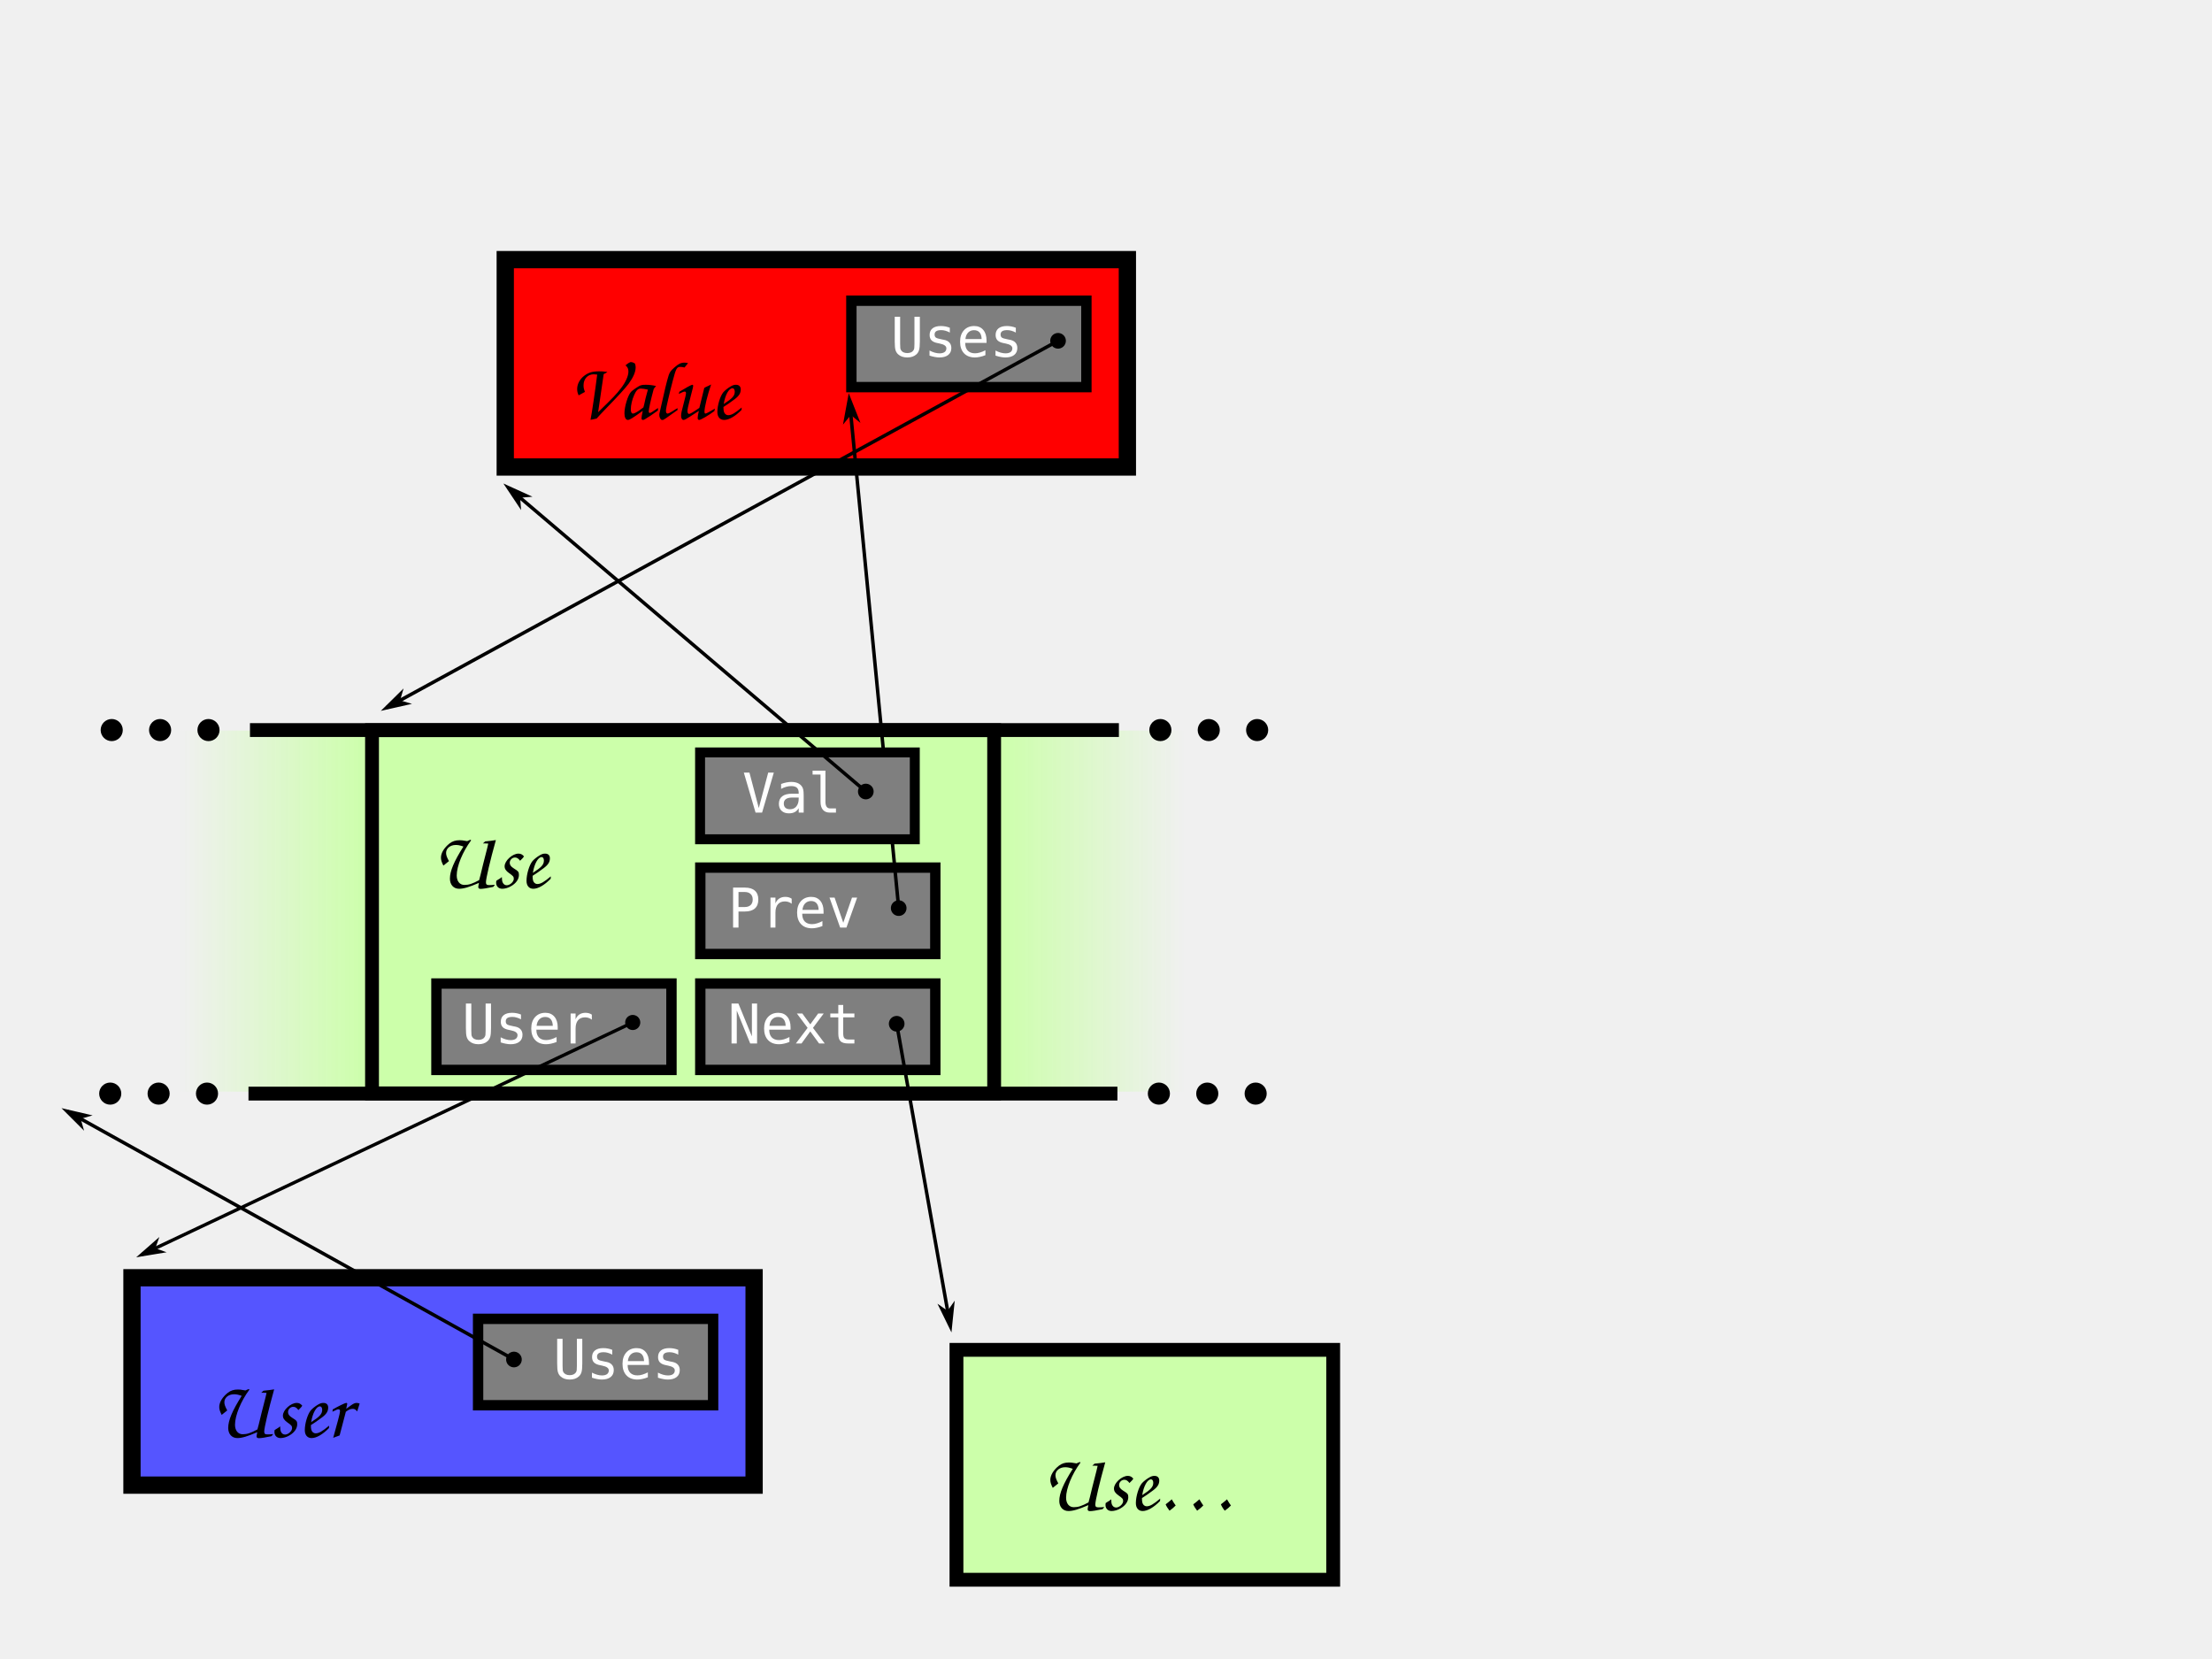
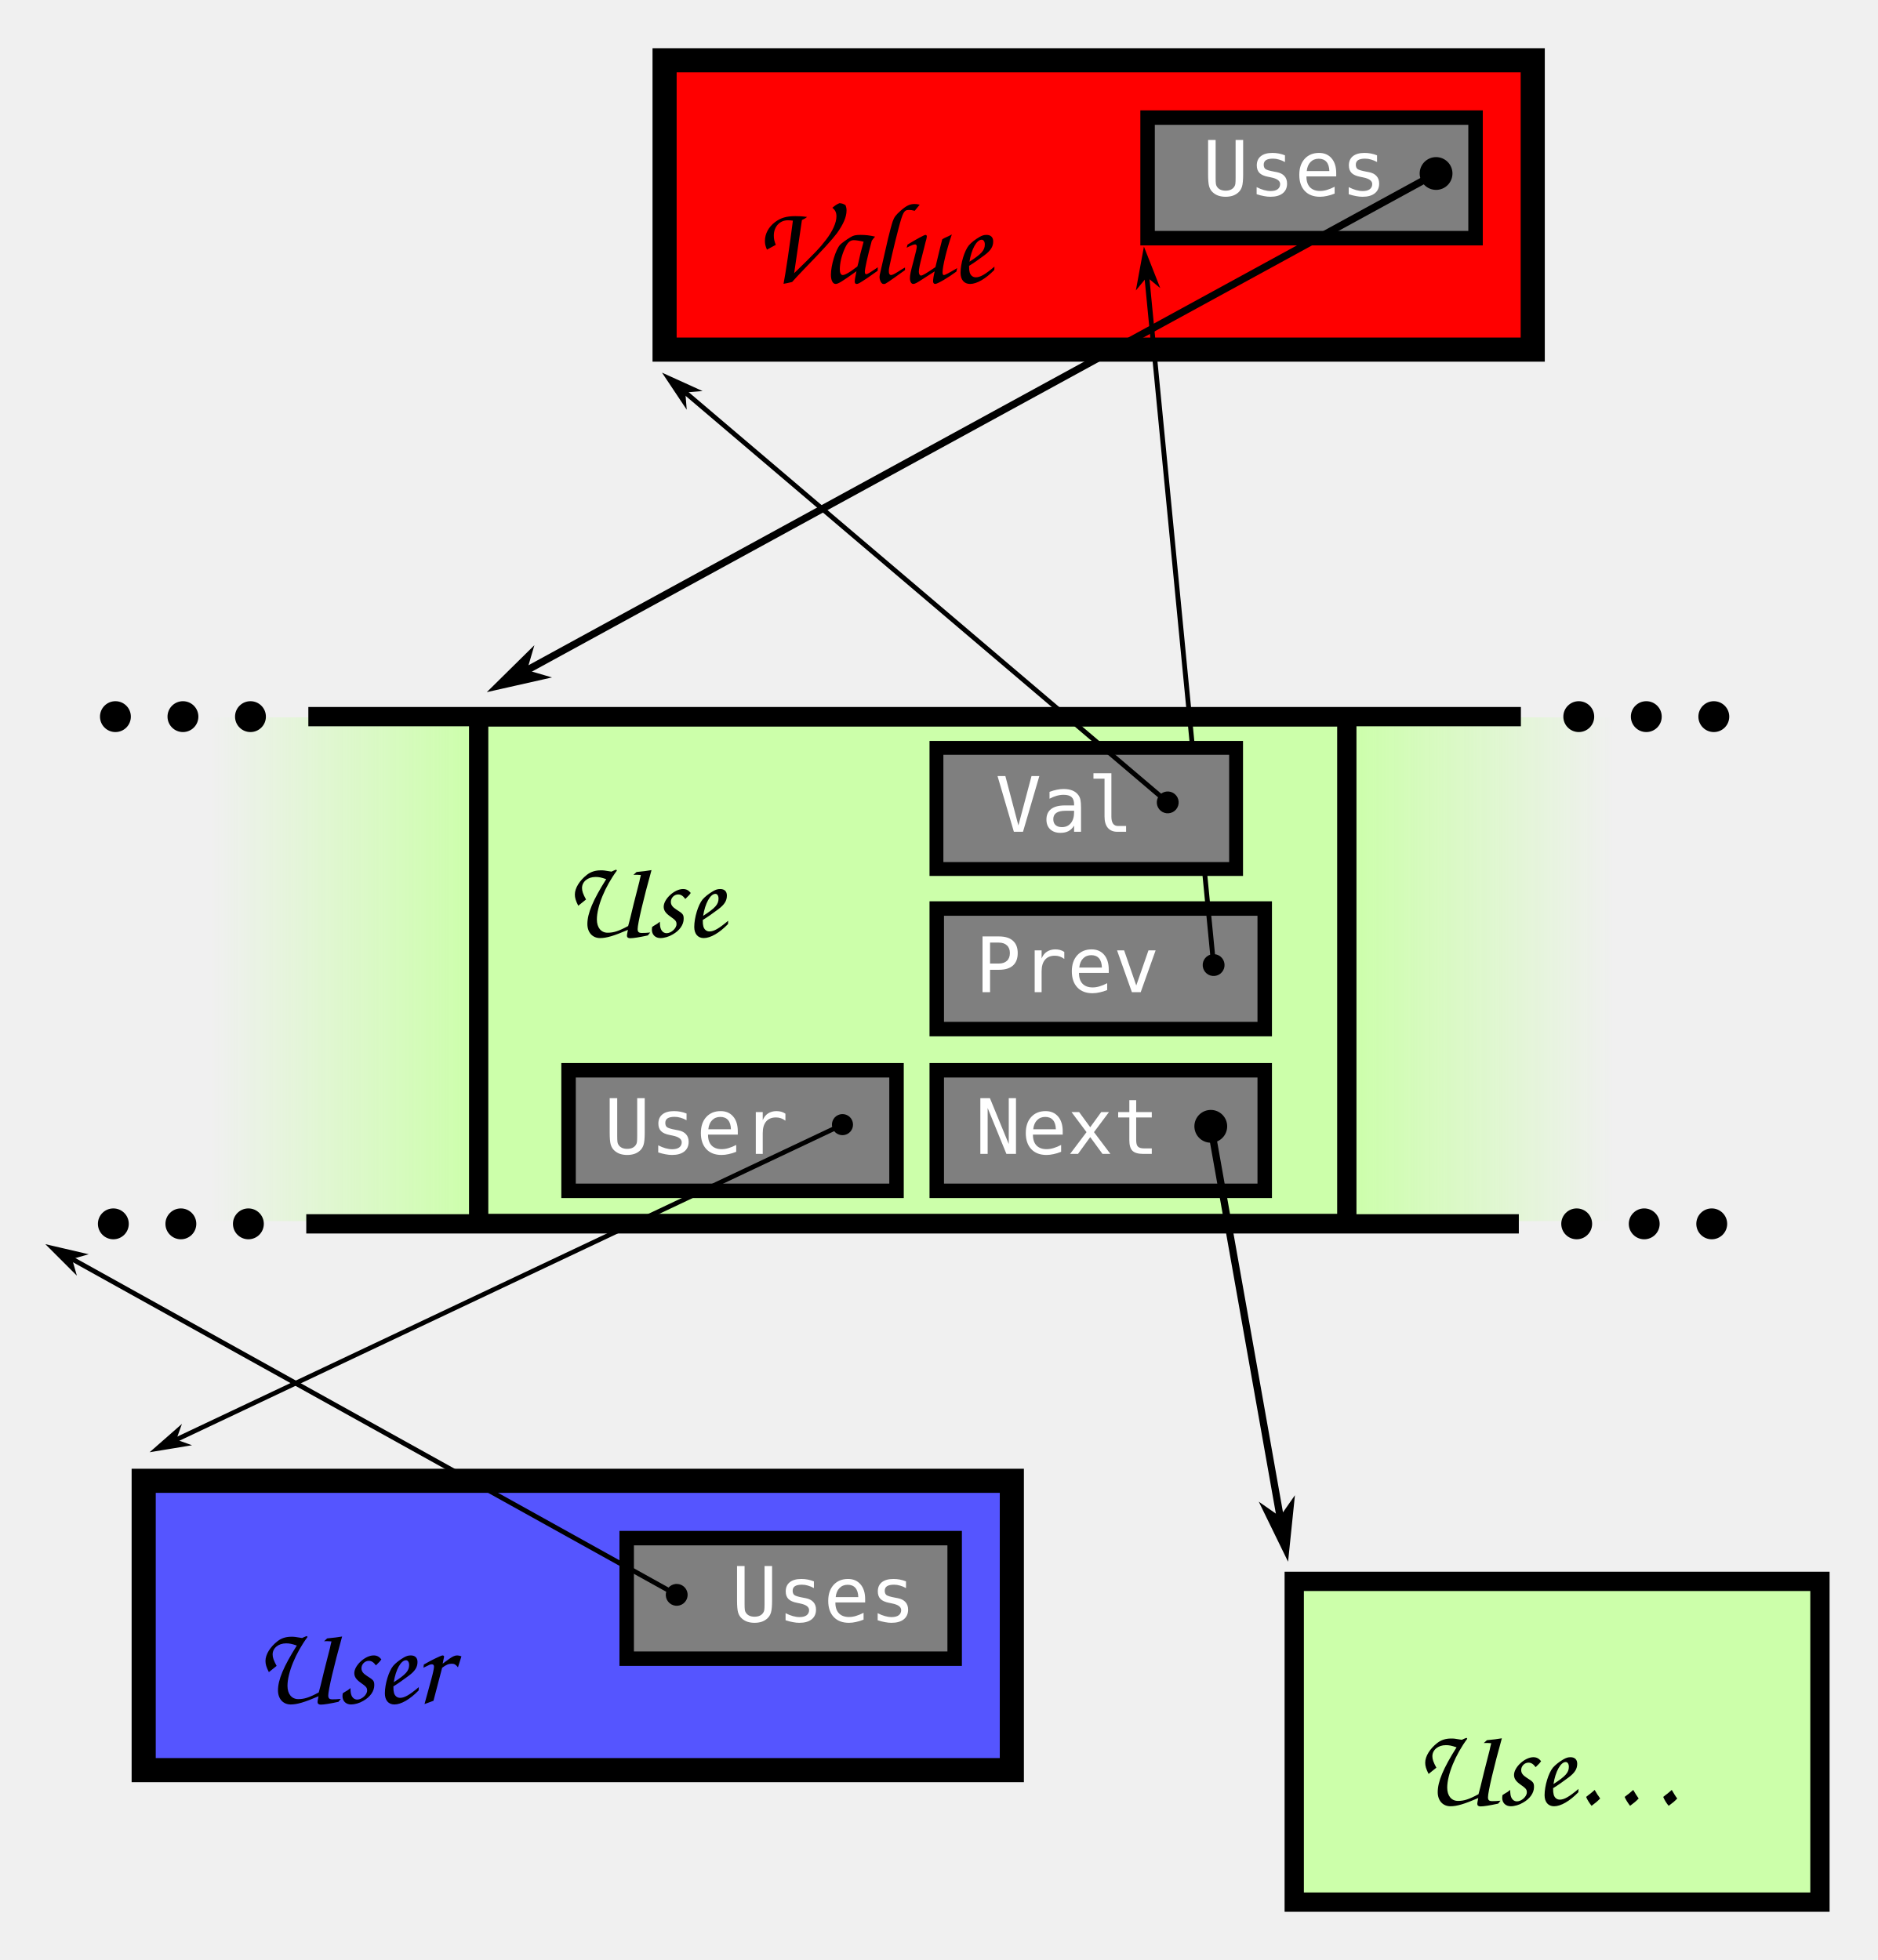
- <svg xmlns="http://www.w3.org/2000/svg" xmlns:xlink="http://www.w3.org/1999/xlink" width="640" height="480" id="svg2985" version="1.1">
-   <use x="0" y="0" xlink:href="#rect4466" id="use4476" transform="matrix(-1,0,0,-1,395.1928,527.2108)" width="640" height="480" />
-   <rect style="fill:url(#linearGradient4474);fill-opacity:1" id="rect4466" width="54.673" height="104.466" x="-106.906" y="-315.839" transform="scale(-1,-1)" />
+ <svg xmlns="http://www.w3.org/2000/svg" xmlns:xlink="http://www.w3.org/1999/xlink" width="389.343" height="406.451" id="svg2985" version="1.1">
+   <use x="0" y="0" xlink:href="#rect4466" id="use4476" transform="matrix(-1,0,0,-1,378.4097,401.9739)" width="640" height="480" />
+   <rect style="fill:url(#linearGradient4494);fill-opacity:1" id="rect4466" width="54.673" height="104.466" x="-98.514" y="-253.22" transform="scale(-1,-1)" />
  <defs id="defs2987">
    <linearGradient id="linearGradient4468">
      <stop style="stop-color:#ccffaa;stop-opacity:1;" offset="0" id="stop4470" />
      <stop style="stop-color:#ccffaa;stop-opacity:0;" offset="1" id="stop4472" />
    </linearGradient>
    <marker style="overflow:visible" id="InfiniteLineEnd" refX="0" refY="0" orient="auto">
      <g id="g4042" style="fill:#000000">
        <circle id="circle4044" r="0.8" cy="0" cx="3" />
        <circle id="circle4046" r="0.8" cy="0" cx="6.5" />
        <circle id="circle4048" r="0.8" cy="0" cx="10" />
      </g>
    </marker>
    <marker style="overflow:visible" id="InfiniteLineStart" refX="0" refY="0" orient="auto">
      <g id="g4051" style="fill:#000000" transform="translate(-13,0)">
        <circle d="M 3.8,0 C 3.8,0.442 3.442,0.8 3,0.8 2.558,0.8 2.2,0.442 2.2,0 c 0,-0.442 0.358,-0.8 0.8,-0.8 0.442,0 0.8,0.358 0.8,0.8 z" id="circle4053" r="0.8" cy="0" cx="3" />
        <circle d="M 7.3,0 C 7.3,0.442 6.942,0.8 6.5,0.8 6.058,0.8 5.7,0.442 5.7,0 c 0,-0.442 0.358,-0.8 0.8,-0.8 0.442,0 0.8,0.358 0.8,0.8 z" id="circle4055" r="0.8" cy="0" cx="6.5" />
        <circle d="M 10.8,0 C 10.8,0.442 10.442,0.8 10,0.8 9.558,0.8 9.2,0.442 9.2,0 c 0,-0.442 0.358,-0.8 0.8,-0.8 0.442,0 0.8,0.358 0.8,0.8 z" id="circle4057" r="0.8" cy="0" cx="10" />
      </g>
    </marker>
-     <marker orient="auto" refY="0.0" refX="0.0" id="DotM" style="overflow:visible">
-       <path id="path3871" d="M -2.5,-1.0 C -2.5,1.76 -4.74,4.0 -7.5,4.0 C -10.26,4.0 -12.5,1.76 -12.5,-1.0 C -12.5,-3.76 -10.26,-6.0 -7.5,-6.0 C -4.74,-6.0 -2.5,-3.76 -2.5,-1.0 z " style="fill-rule:evenodd;stroke:#000000;stroke-width:1.0pt" transform="scale(0.4) translate(7.4, 1)" />
+     <marker orient="auto" refY="0" refX="0" id="DotM" style="overflow:visible">
+       <path id="path3871" d="m -2.5,-1 c 0,2.76 -2.24,5 -5,5 -2.76,0 -5,-2.24 -5,-5 0,-2.76 2.24,-5 5,-5 2.76,0 5,2.24 5,5 z" style="fill-rule:evenodd;stroke:#000000;stroke-width:1pt" transform="matrix(0.4,0,0,0.4,2.96,0.4)" />
    </marker>
-     <marker orient="auto" refY="0.0" refX="0.0" id="Arrow1Mend" style="overflow:visible;">
-       <path id="path3816" d="M 0.0,0.0 L 5.0,-5.0 L -12.5,0.0 L 5.0,5.0 L 0.0,0.0 z " style="fill-rule:evenodd;stroke:#000000;stroke-width:1.0pt;" transform="scale(0.4) rotate(180) translate(10,0)" />
+     <marker orient="auto" refY="0" refX="0" id="Arrow1Mend" style="overflow:visible">
+       <path id="path3816" d="M 0,0 5,-5 -12.5,0 5,5 0,0 z" style="fill-rule:evenodd;stroke:#000000;stroke-width:1pt" transform="matrix(-0.4,0,0,-0.4,-4,0)" />
    </marker>
-     <marker orient="auto" refY="0.0" refX="0.0" id="DotS" style="overflow:visible">
-       <path id="path3874" d="M -2.5,-1.0 C -2.5,1.76 -4.74,4.0 -7.5,4.0 C -10.26,4.0 -12.5,1.76 -12.5,-1.0 C -12.5,-3.76 -10.26,-6.0 -7.5,-6.0 C -4.74,-6.0 -2.5,-3.76 -2.5,-1.0 z " style="fill-rule:evenodd;stroke:#000000;stroke-width:1.0pt" transform="scale(0.2) translate(7.4, 1)" />
+     <marker orient="auto" refY="0" refX="0" id="DotS" style="overflow:visible">
+       <path id="path3874" d="m -2.5,-1 c 0,2.76 -2.24,5 -5,5 -2.76,0 -5,-2.24 -5,-5 0,-2.76 2.24,-5 5,-5 2.76,0 5,2.24 5,5 z" style="fill-rule:evenodd;stroke:#000000;stroke-width:1pt" transform="matrix(0.2,0,0,0.2,1.48,0.2)" />
    </marker>
    <marker refY="50" refX="50" markerHeight="5" markerWidth="5" viewBox="0 0 100 100" se_type="mcircle" orient="auto" markerUnits="strokeWidth" id="se_marker_start_svg_5">
-       <circle stroke-width="10" stroke="#000000" fill="#000000" cy="50" cx="50" r="30" id="circle2990" />
+       <circle cy="50" cx="50" r="30" id="circle2990" style="fill:#000000;stroke:#000000;stroke-width:10" />
    </marker>
    <marker refY="50" refX="50" markerHeight="5" markerWidth="5" viewBox="0 0 100 100" se_type="rightarrow" orient="auto" markerUnits="strokeWidth" id="se_marker_end_svg_5">
-       <path stroke-width="10" stroke="#000000" fill="#000000" d="m100,50l-100,40l30,-40l-30,-40z" id="path2993" />
+       <path d="M 100,50 0,90 30,50 0,10 z" id="path2993" style="fill:#000000;stroke:#000000;stroke-width:10" />
    </marker>
-     <linearGradient xlink:href="#linearGradient4468" id="linearGradient4474" x1="52.233" y1="263.605" x2="106.906" y2="263.605" gradientUnits="userSpaceOnUse" gradientTransform="translate(-159.139,-527.2108)" />
+     <linearGradient xlink:href="#linearGradient4468" id="linearGradient4494" gradientUnits="userSpaceOnUse" gradientTransform="translate(-150.7475,-464.5924)" x1="52.233" y1="263.605" x2="106.906" y2="263.605" />
  </defs>
-   <rect style="fill:#ff0000;stroke:#000000;stroke-width:5" x="146.185" y="75.118" width="180" height="60" id="svg_1" />
-   <text style="font-size:24px;text-anchor:middle;fill:#000000;stroke:#000000;stroke-width:0;font-family:Cursive" x="189.055" y="121.19" id="svg_2" font-size="24" xml:space="preserve">Value</text>
-   <rect style="fill:#7f7f7f;stroke:#000000;stroke-width:3;stroke-miterlimit:4;stroke-dasharray:none" x="246.328" y="87.006" width="68" height="25" id="svg_3" />
-   <text style="font-size:15.857px;text-anchor:middle;fill:#ffffff;stroke:#000000;stroke-width:0;font-family:Monospace" x="276.828" y="103.203" id="svg_4" font-size="24" xml:space="preserve">Uses</text>
-   <rect id="rect3793" height="105.074" width="180" y="211.274" x="107.637" style="fill:#ccffaa;stroke:#000000;stroke-width:4;stroke-miterlimit:4;stroke-dasharray:none" />
-   <text xml:space="preserve" font-size="24" id="text3795" y="256.833" x="141.6" style="font-size:24px;text-anchor:middle;fill:#000000;stroke:#000000;stroke-width:0;font-family:Cursive">Use</text>
-   <rect id="rect3797" height="25" width="68" y="251.024" x="202.615" style="fill:#7f7f7f;stroke:#000000;stroke-width:3;stroke-miterlimit:4;stroke-dasharray:none" />
-   <text xml:space="preserve" font-size="24" id="text3799" y="268.368" x="229.67" style="font-size:15.857px;text-anchor:middle;fill:#ffffff;stroke:#000000;stroke-width:0;font-family:Monospace">Prev</text>
-   <path style="fill:none;stroke:#000000;stroke-width:1px;stroke-linecap:butt;stroke-linejoin:miter;stroke-opacity:1;marker-start:url(#DotM);marker-end:url(#Arrow1Mend)" d="M 306.09,98.626 111.914,204.733" id="path3801" />
-   <path style="fill:none;stroke:#000000;stroke-width:1px;stroke-linecap:butt;stroke-linejoin:miter;stroke-opacity:1;marker-start:url(#DotM);marker-end:url(#Arrow1Mend)" d="M 260.018,262.706 245.759,115.722" id="path4633" />
-   <rect style="fill:#7f7f7f;stroke:#000000;stroke-width:3;stroke-miterlimit:4;stroke-dasharray:none" x="202.615" y="284.564" width="68" height="25" id="rect5015" />
-   <text style="font-size:15.857px;text-anchor:middle;fill:#ffffff;stroke:#000000;stroke-width:0;font-family:Monospace" x="229.67" y="301.909" id="text5017" font-size="24" xml:space="preserve">Next</text>
-   <path style="fill:none;stroke:#000000;stroke-width:4;stroke-linecap:butt;stroke-linejoin:miter;stroke-miterlimit:4;stroke-opacity:1;stroke-dasharray:none;marker-start:url(#InfiniteLineStart);marker-end:url(#InfiniteLineEnd)" d="m 72.323,211.229 251.408,0" id="path5019" />
+   <rect style="fill:#ff0000;stroke:#000000;stroke-width:5" x="137.793" y="12.5" width="180" height="60" id="svg_1" />
+   <text style="font-size:24px;text-anchor:middle;fill:#000000;stroke:#000000;stroke-width:0;font-family:Cursive" x="180.663" y="58.572" id="svg_2" font-size="24" xml:space="preserve">Value</text>
+   <rect style="fill:#7f7f7f;stroke:#000000;stroke-width:3;stroke-miterlimit:4;stroke-dasharray:none" x="237.937" y="24.388" width="68" height="25" id="svg_3" />
+   <text style="font-size:15.857px;text-anchor:middle;fill:#ffffff;stroke:#000000;stroke-width:0;font-family:Monospace" x="268.437" y="40.584" id="svg_4" font-size="24" xml:space="preserve">Uses</text>
+   <rect id="rect3793" height="105.074" width="180" y="148.655" x="99.245" style="fill:#ccffaa;stroke:#000000;stroke-width:4;stroke-miterlimit:4;stroke-dasharray:none" />
+   <text xml:space="preserve" font-size="24" id="text3795" y="194.215" x="133.209" style="font-size:24px;text-anchor:middle;fill:#000000;stroke:#000000;stroke-width:0;font-family:Cursive">Use</text>
+   <rect id="rect3797" height="25" width="68" y="188.406" x="194.224" style="fill:#7f7f7f;stroke:#000000;stroke-width:3;stroke-miterlimit:4;stroke-dasharray:none" />
+   <text xml:space="preserve" font-size="24" id="text3799" y="205.75" x="221.279" style="font-size:15.857px;text-anchor:middle;fill:#ffffff;stroke:#000000;stroke-width:0;font-family:Monospace">Prev</text>
+   <path style="fill:none;stroke:#000000;stroke-width:1.5;stroke-linecap:butt;stroke-linejoin:miter;stroke-opacity:1;marker-start:url(#DotM);marker-end:url(#Arrow1Mend);stroke-miterlimit:4;stroke-dasharray:none" d="M 297.699,36.008 103.522,142.115" id="path3801" />
+   <path style="fill:none;stroke:#000000;stroke-width:1px;stroke-linecap:butt;stroke-linejoin:miter;stroke-opacity:1;marker-start:url(#DotM);marker-end:url(#Arrow1Mend)" d="M 251.626,200.088 237.367,53.103" id="path4633" />
+   <rect style="fill:#7f7f7f;stroke:#000000;stroke-width:3;stroke-miterlimit:4;stroke-dasharray:none" x="194.224" y="221.946" width="68" height="25" id="rect5015" />
+   <text style="font-size:15.857px;text-anchor:middle;fill:#ffffff;stroke:#000000;stroke-width:0;font-family:Monospace" x="221.279" y="239.29" id="text5017" font-size="24" xml:space="preserve">Next</text>
+   <path style="fill:none;stroke:#000000;stroke-width:4;stroke-linecap:butt;stroke-linejoin:miter;stroke-miterlimit:4;stroke-opacity:1;stroke-dasharray:none;marker-start:url(#InfiniteLineStart);marker-end:url(#InfiniteLineEnd)" d="m 63.931,148.61 251.408,0" id="path5019" />
  <use x="0" y="0" xlink:href="#path5019" id="use5426" transform="translate(-0.4304933,105.1839)" width="640" height="480" />
-   <rect id="rect5428" height="60" width="180" y="369.695" x="38.184" style="fill:#5555ff;stroke:#000000;stroke-width:5" />
-   <text xml:space="preserve" font-size="24" id="text5430" y="415.767" x="81.054" style="font-size:24px;text-anchor:middle;fill:#000000;stroke:#000000;stroke-width:0;font-family:Cursive">User</text>
-   <rect id="rect5432" height="25" width="68" y="381.583" x="138.327" style="fill:#7f7f7f;stroke:#000000;stroke-width:3;stroke-miterlimit:4;stroke-dasharray:none" />
-   <text xml:space="preserve" font-size="24" id="text5434" y="398.927" x="179.159" style="font-size:15.857px;text-anchor:middle;fill:#ffffff;stroke:#000000;stroke-width:0;font-family:Monospace">Uses</text>
-   <rect id="rect3028" height="25" width="68" y="284.564" x="126.274" style="fill:#7f7f7f;stroke:#000000;stroke-width:3;stroke-miterlimit:4;stroke-dasharray:none" />
-   <text xml:space="preserve" font-size="24" id="text3030" y="301.909" x="152.755" style="font-size:15.857px;text-anchor:middle;fill:#ffffff;stroke:#000000;stroke-width:0;font-family:Monospace">User</text>
-   <path style="fill:none;stroke:#000000;stroke-width:1px;stroke-linecap:butt;stroke-linejoin:miter;stroke-opacity:1;marker-start:url(#DotM);marker-end:url(#Arrow1Mend)" d="M 148.664,393.327 19.516,321.578" id="path3034" />
-   <path id="path4264" d="m 259.444,296.246 15.498,87.323" style="fill:none;stroke:#000000;stroke-width:1px;stroke-linecap:butt;stroke-linejoin:miter;stroke-opacity:1;marker-start:url(#DotM);marker-mid:none;marker-end:url(#Arrow1Mend)" />
-   <rect style="fill:#7f7f7f;stroke:#000000;stroke-width:2.875;stroke-miterlimit:4;stroke-dasharray:none" x="202.553" y="217.702" width="62.125" height="25.125" id="rect4478" />
-   <text style="font-size:15.857px;text-anchor:middle;fill:#ffffff;stroke:#000000;stroke-width:0;font-family:Monospace" x="229.097" y="235.109" id="text4480" font-size="24" xml:space="preserve">Val</text>
-   <path id="path4484" d="M 183.034,295.853 41.129,362.962" style="fill:none;stroke:#000000;stroke-width:0.965px;stroke-linecap:butt;stroke-linejoin:miter;stroke-opacity:1;marker-start:url(#DotM);marker-end:url(#Arrow1Mend)" />
-   <rect style="fill:#ccffaa;stroke:#000000;stroke-width:4;stroke-miterlimit:4;stroke-dasharray:none" x="276.736" y="390.552" width="108.999" height="66.518" id="rect4486" />
-   <text style="font-size:24px;text-anchor:middle;fill:#000000;stroke:#000000;stroke-width:0;font-family:Cursive" x="329.91" y="436.873" id="text4488" font-size="24" xml:space="preserve">Use…</text>
-   <path id="path4490" d="M 250.475,228.988 147.151,141.169" style="fill:none;stroke:#000000;stroke-width:1px;stroke-linecap:butt;stroke-linejoin:miter;stroke-opacity:1;marker-start:url(#DotM);marker-end:url(#Arrow1Mend)" />
+   <rect id="rect5428" height="60" width="180" y="307.077" x="29.792" style="fill:#5555ff;stroke:#000000;stroke-width:5" />
+   <text xml:space="preserve" font-size="24" id="text5430" y="353.148" x="72.662" style="font-size:24px;text-anchor:middle;fill:#000000;stroke:#000000;stroke-width:0;font-family:Cursive">User</text>
+   <rect id="rect5432" height="25" width="68" y="318.965" x="129.936" style="fill:#7f7f7f;stroke:#000000;stroke-width:3;stroke-miterlimit:4;stroke-dasharray:none" />
+   <text xml:space="preserve" font-size="24" id="text5434" y="336.309" x="170.768" style="font-size:15.857px;text-anchor:middle;fill:#ffffff;stroke:#000000;stroke-width:0;font-family:Monospace">Uses</text>
+   <rect id="rect3028" height="25" width="68" y="221.946" x="117.882" style="fill:#7f7f7f;stroke:#000000;stroke-width:3;stroke-miterlimit:4;stroke-dasharray:none" />
+   <text xml:space="preserve" font-size="24" id="text3030" y="239.29" x="144.364" style="font-size:15.857px;text-anchor:middle;fill:#ffffff;stroke:#000000;stroke-width:0;font-family:Monospace">User</text>
+   <path style="fill:none;stroke:#000000;stroke-width:1px;stroke-linecap:butt;stroke-linejoin:miter;stroke-opacity:1;marker-start:url(#DotM);marker-end:url(#Arrow1Mend)" d="M 140.272,330.709 11.124,258.96" id="path3034" />
+   <path id="path4264" d="m 251.052,233.628 15.498,87.323" style="fill:none;stroke:#000000;stroke-width:1.5;stroke-linecap:butt;stroke-linejoin:miter;stroke-opacity:1;marker-start:url(#DotM);marker-mid:none;marker-end:url(#Arrow1Mend);stroke-miterlimit:4;stroke-dasharray:none" />
+   <rect style="fill:#7f7f7f;stroke:#000000;stroke-width:2.875;stroke-miterlimit:4;stroke-dasharray:none" x="194.161" y="155.084" width="62.125" height="25.125" id="rect4478" />
+   <text style="font-size:15.857px;text-anchor:middle;fill:#ffffff;stroke:#000000;stroke-width:0;font-family:Monospace" x="220.706" y="172.491" id="text4480" font-size="24" xml:space="preserve">Val</text>
+   <path id="path4484" d="M 174.643,233.235 32.737,300.343" style="fill:none;stroke:#000000;stroke-width:0.965px;stroke-linecap:butt;stroke-linejoin:miter;stroke-opacity:1;marker-start:url(#DotM);marker-end:url(#Arrow1Mend)" />
+   <rect style="fill:#ccffaa;stroke:#000000;stroke-width:4;stroke-miterlimit:4;stroke-dasharray:none" x="268.344" y="327.933" width="108.999" height="66.518" id="rect4486" />
+   <text style="font-size:24px;text-anchor:middle;fill:#000000;stroke:#000000;stroke-width:0;font-family:Cursive" x="321.519" y="374.255" id="text4488" font-size="24" xml:space="preserve">Use…</text>
+   <path id="path4490" d="M 242.084,166.37 138.759,78.551" style="fill:none;stroke:#000000;stroke-width:1px;stroke-linecap:butt;stroke-linejoin:miter;stroke-opacity:1;marker-start:url(#DotM);marker-end:url(#Arrow1Mend)" />
</svg>
